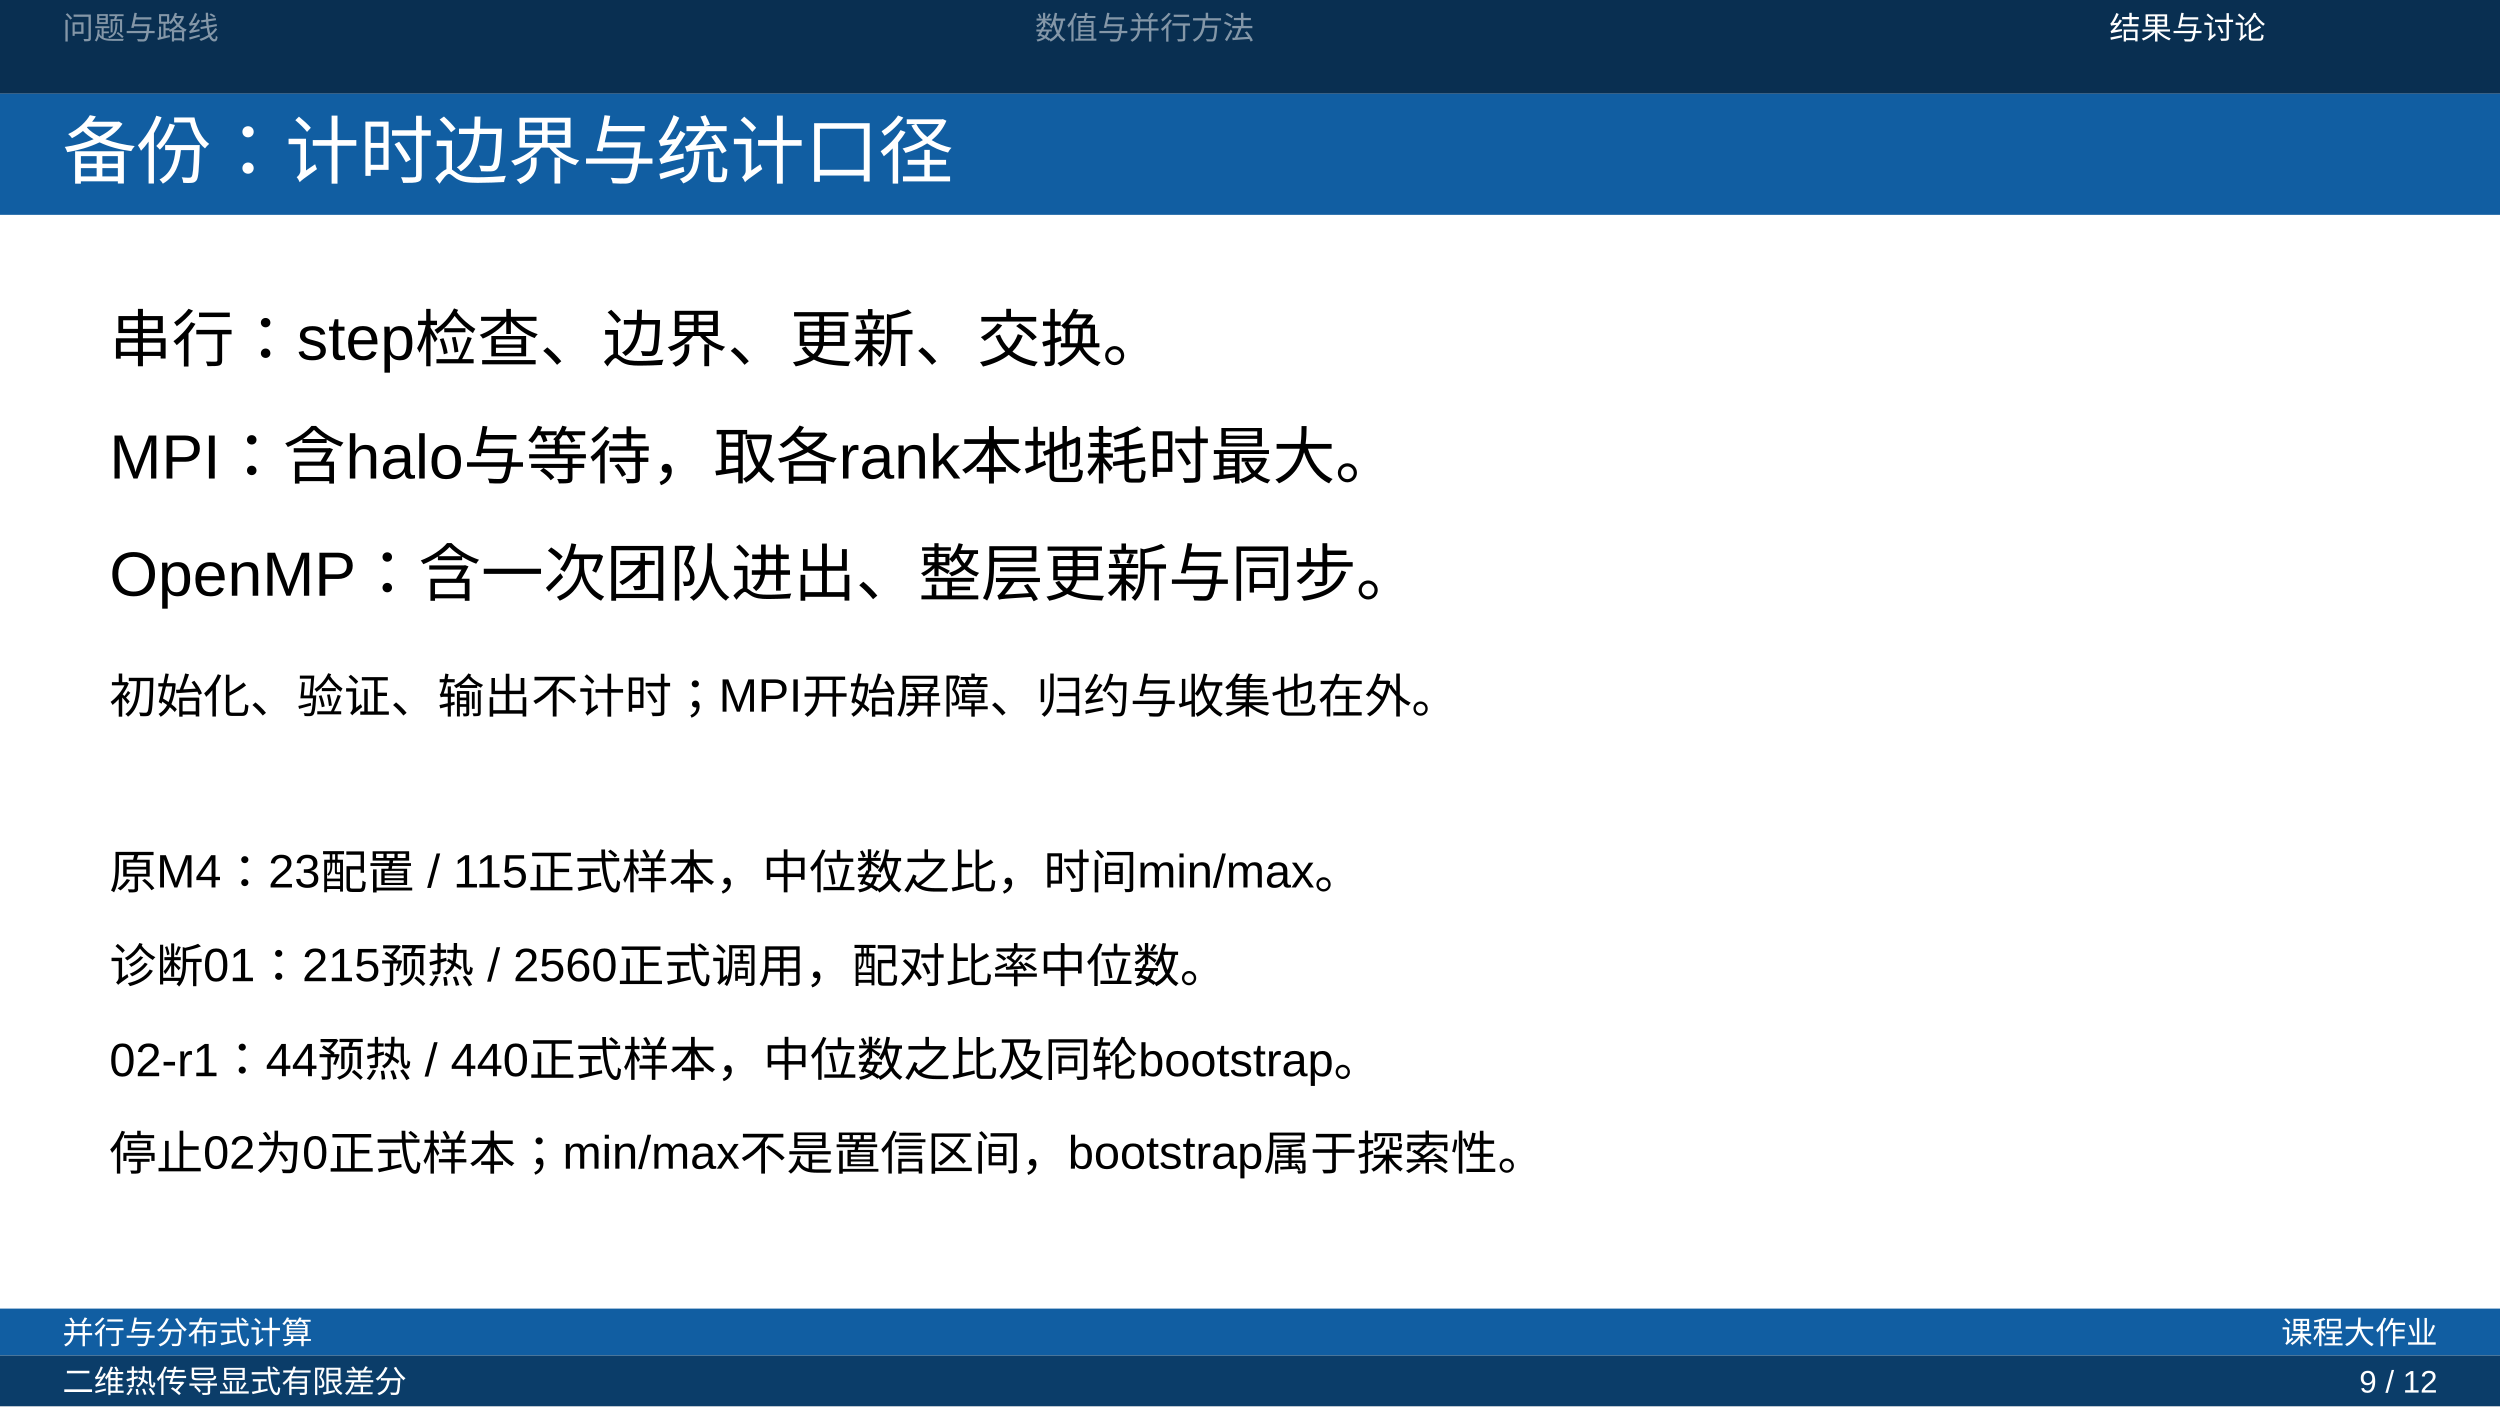
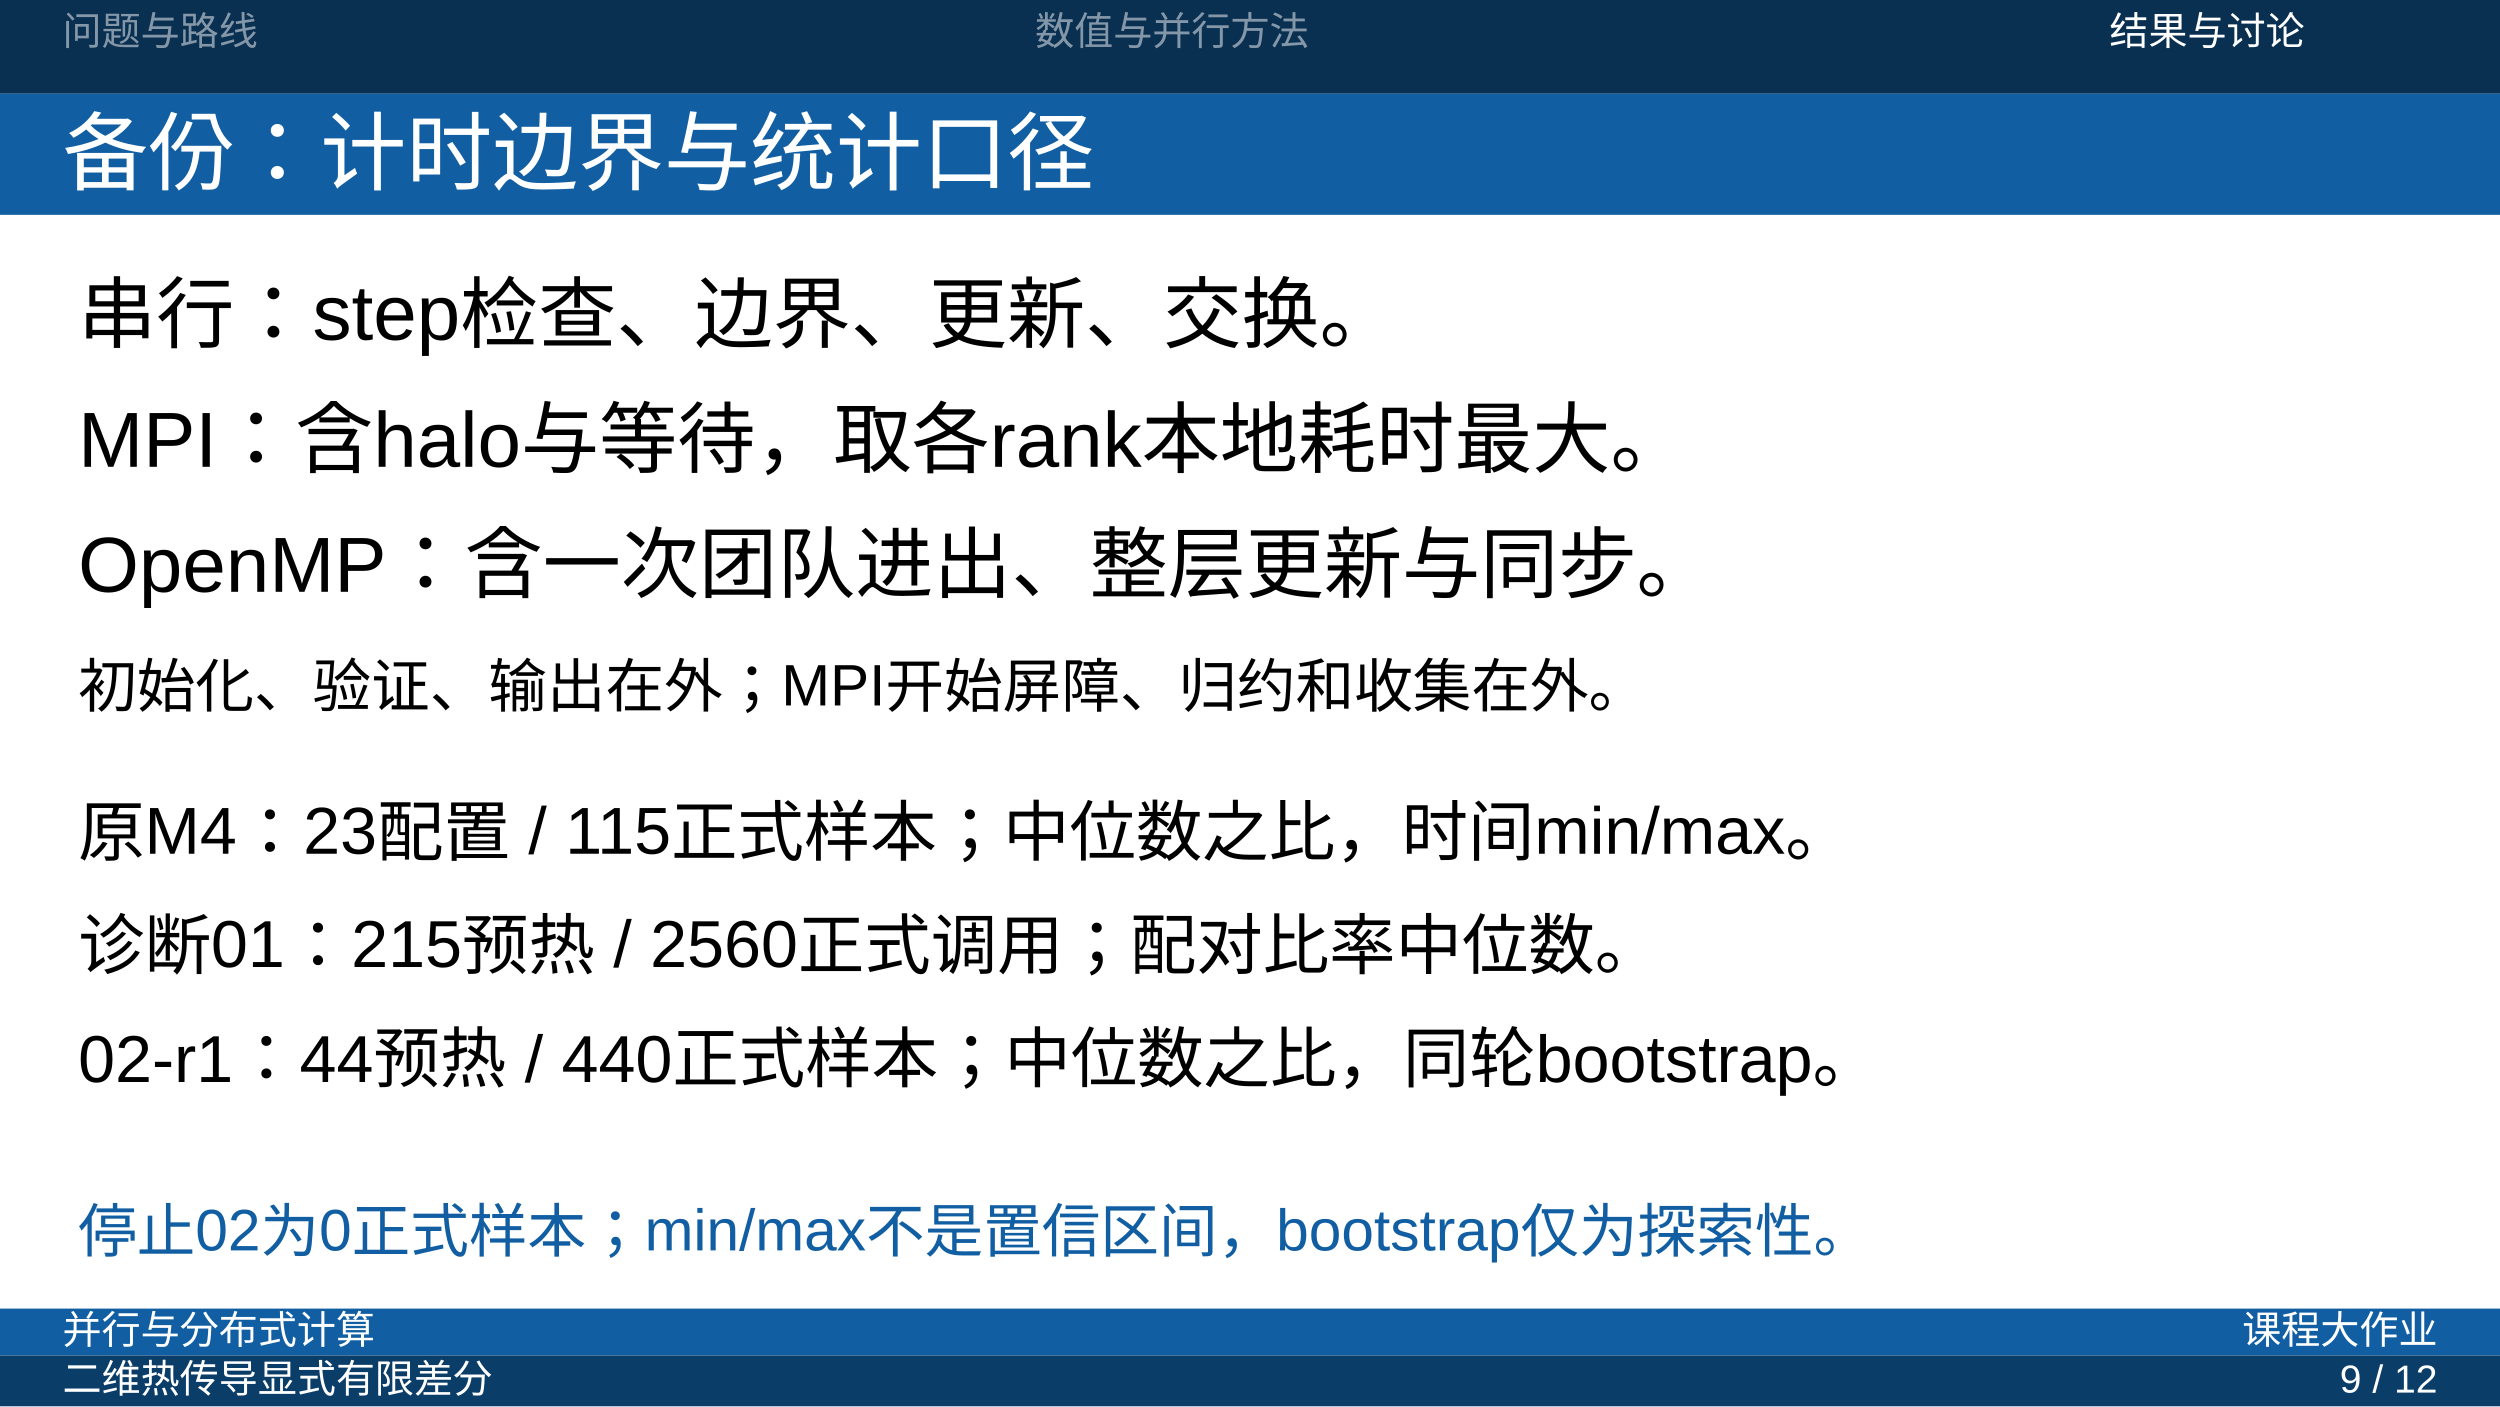
- <svg xmlns="http://www.w3.org/2000/svg" viewBox="0 0 1280 720" font-family="KaiTi, Arial" font-size="32" data-pptx-page-role="content">
+ <svg xmlns="http://www.w3.org/2000/svg" viewBox="0 0 1280 720" font-family="KaiTi, Arial" font-size="40" data-pptx-page-role="content">
  <rect id="bg" data-pptx-role="background" width="1280" height="720" fill="#FFFFFF" />
-   <g id="navigation" data-pptx-role="header" data-pptx-bounds="0 0 1280 48" font-family="SimHei, Arial" font-size="16">
+   <g id="navigation" data-pptx-role="header" data-pptx-bounds="0 0 1280 48" font-family="SimHei, Arial" font-size="20">
    <rect width="1280" height="48" fill="#092F51" />
-     <text x="32" y="20" fill="#8497A8">问题与路线</text>
-     <text x="530" y="20" fill="#8497A8">数值与并行方法</text>
-     <text x="1080" y="20" fill="#FFFFFF">结果与讨论</text>
+     <text x="32" y="23" fill="#8497A8">问题与路线</text>
+     <text x="530" y="23" fill="#8497A8">数值与并行方法</text>
+     <text x="1080" y="23" fill="#FFFFFF">结果与讨论</text>
  </g>
  <g id="title" data-pptx-bounds="0 48 1280 62" font-family="SimHei, Arial">
    <rect x="0" y="48" width="1280" height="62" fill="#115EA2" />
-     <text x="32" y="91" font-size="38" fill="#FFFFFF">备份：计时边界与统计口径</text>
+     <text x="32" y="94" font-size="44" fill="#FFFFFF">备份：计时边界与统计口径</text>
  </g>
-   <g id="timing" data-pptx-bounds="56 145 1168 235" fill="#000000">
-     <text x="56" y="185">串行：step检查、边界、更新、交换。<tspan x="56" dy="60">MPI：含halo与等待，取各rank本地耗时最大。</tspan>
-       <tspan x="56" dy="60">OpenMP：含一次团队进出、整层更新与同步。</tspan>
+   <g id="timing" data-pptx-bounds="40 132 1200 245" fill="#000000">
+     <text x="40" y="175">串行：step检查、边界、更新、交换。<tspan x="40" dy="64">MPI：含halo与等待，取各rank本地耗时最大。</tspan>
+       <tspan x="40" dy="64">OpenMP：含一次团队进出、整层更新与同步。</tspan>
    </text>
-     <text x="56" y="365" font-size="24">初始化、验证、输出不计时；MPI开始屏障、归约与收集也在外。</text>
+     <text x="40" y="362" font-size="30">初始化、验证、输出在外；MPI开始屏障、归约和收集在外。</text>
  </g>
-   <g id="statistics" data-pptx-bounds="56 420 1168 230" fill="#000000" font-size="24">
-     <text x="56" y="455">原M4：23配置 / 115正式样本，中位数之比，时间min/max。<tspan x="56" dy="48">诊断01：215预热 / 2560正式调用，配对比率中位数。</tspan>
-       <tspan x="56" dy="48">02-r1：44预热 / 440正式样本，中位数之比及同轮bootstrap。</tspan>
-       <tspan x="56" dy="48">停止02为0正式样本；min/max不是置信区间，bootstrap属于探索性。</tspan>
+   <g id="statistics" data-pptx-bounds="40 397 1200 260" fill="#000000" font-size="34">
+     <text x="40" y="438">原M4：23配置 / 115正式样本；中位数之比，时间min/max。<tspan x="40" dy="58">诊断01：215预热 / 2560正式调用；配对比率中位数。</tspan>
+       <tspan x="40" dy="58">02-r1：44预热 / 440正式样本；中位数之比，同轮bootstrap。</tspan>
    </text>
+     <text x="40" y="641" font-size="30" fill="#115EA2">停止02为0正式样本；min/max不是置信区间，bootstrap仅为探索性。</text>
  </g>
-   <g id="footer" data-pptx-role="footer" data-pptx-bounds="0 670 1280 50" font-family="SimHei, Arial" font-size="16" fill="#FFFFFF">
+   <g id="footer" data-pptx-role="footer" data-pptx-bounds="0 670 1280 50" font-family="SimHei, Arial" font-size="20" fill="#FFFFFF">
    <rect x="0" y="670" width="1280" height="24" fill="#115EA2" />
    <rect x="0" y="694" width="1280" height="26" fill="#0B3D69" />
    <text x="32" y="688">并行与分布式计算</text>
    <text x="1248" y="688" text-anchor="end">课程大作业</text>
    <text x="32" y="713">二维热传导显式有限差分</text>
    <text x="1248" y="713" text-anchor="end">9 / 12</text>
  </g>
</svg>
